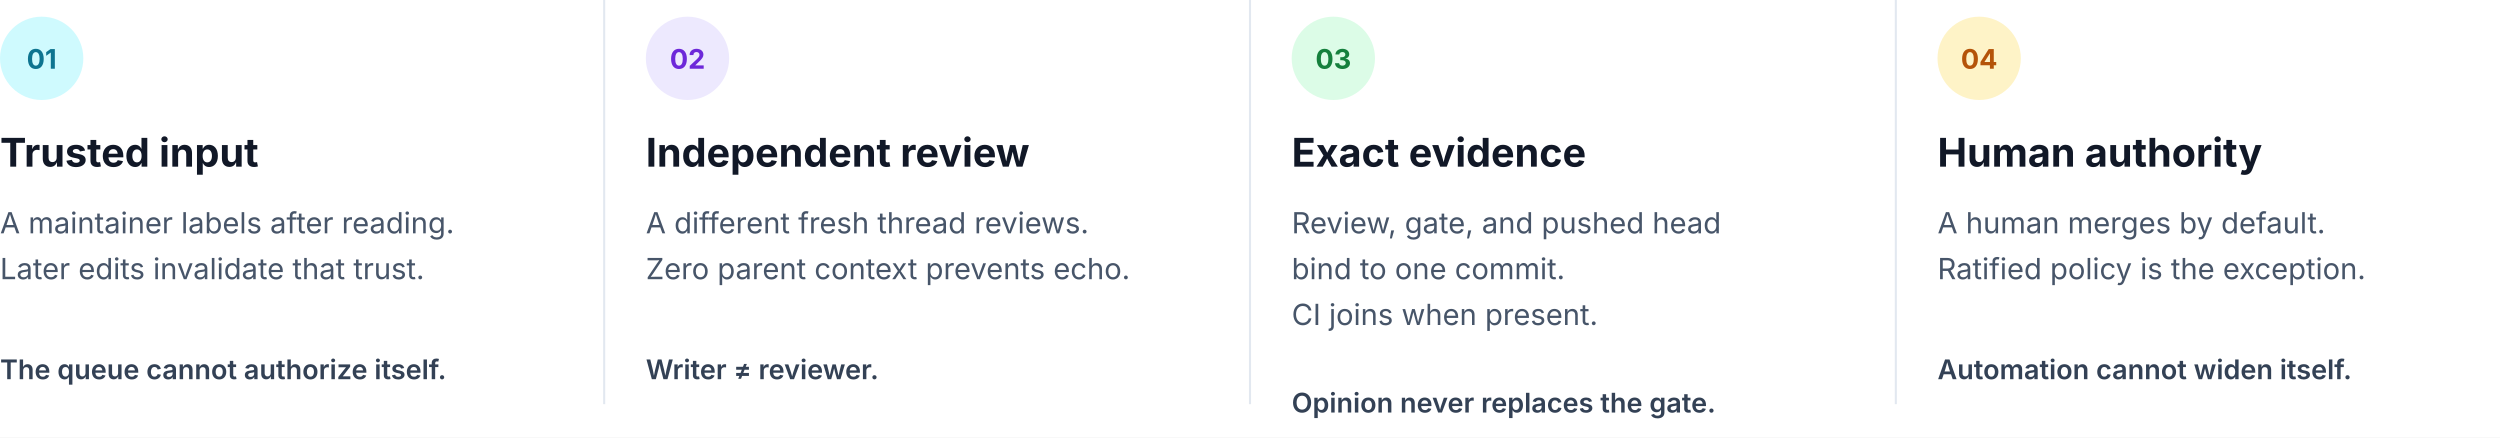
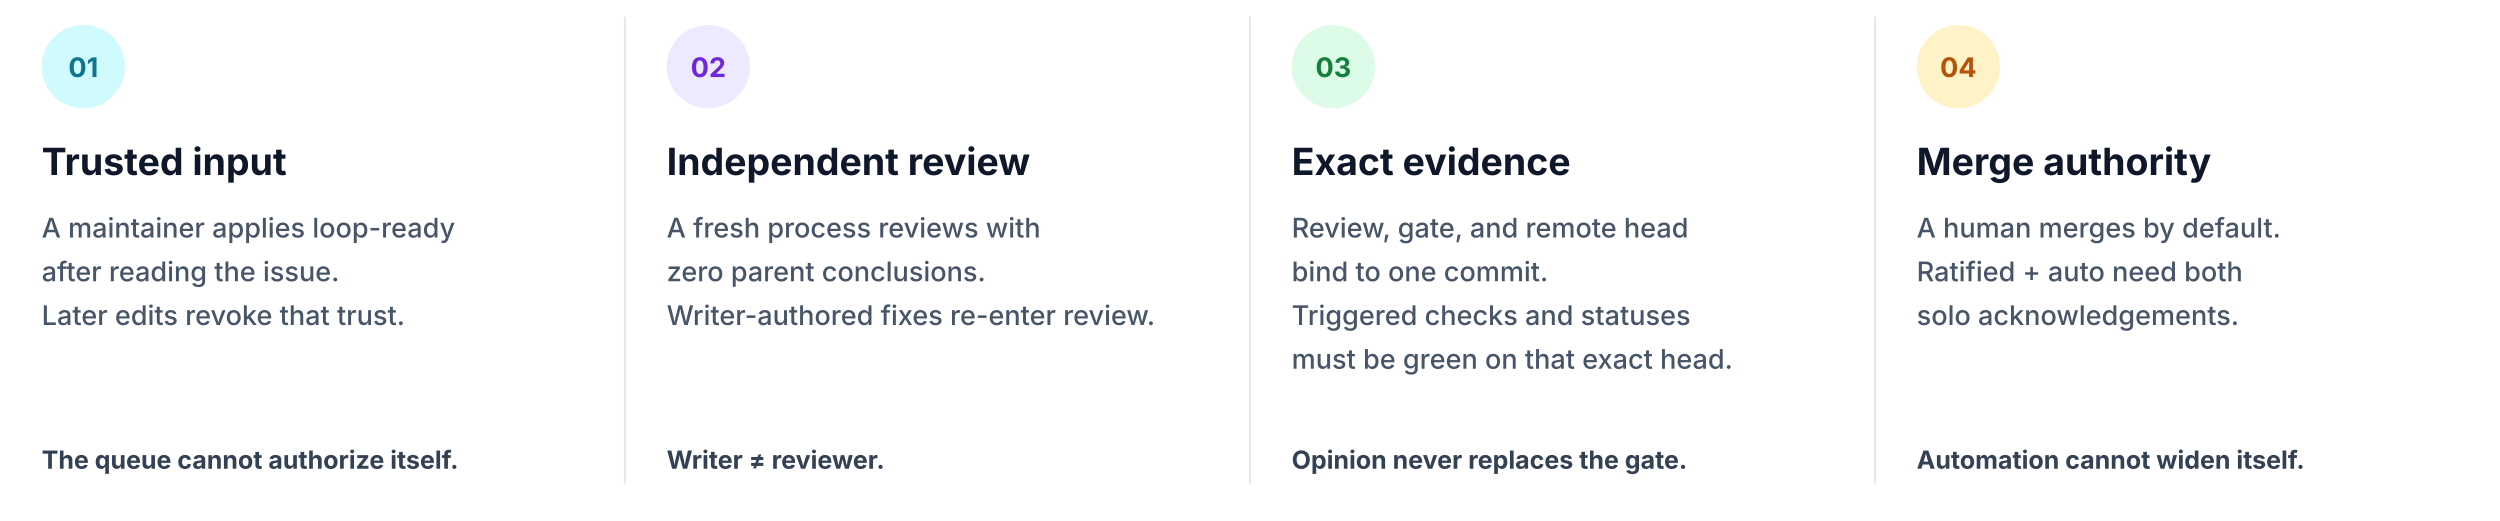
- <svg xmlns="http://www.w3.org/2000/svg" width="1200" height="210" viewBox="0 0 1200 210" role="img" aria-labelledby="title desc">
+ <svg xmlns="http://www.w3.org/2000/svg" width="1200" height="250" viewBox="0 0 1200 250" role="img" aria-labelledby="title desc">
  <style>
-     .number { font: 700 13px Inter, ui-sans-serif, system-ui, sans-serif; }
-     .title { fill: #111827; font: 700 19px Inter, ui-sans-serif, system-ui, sans-serif; }
-     .copy { fill: #475569; font: 400 14px Inter, ui-sans-serif, system-ui, sans-serif; }
-     .rule { fill: #334155; font: 600 13px Inter, ui-sans-serif, system-ui, sans-serif; }
+     .bg { fill: #ffffff; }
+     .divider { stroke: #e2e8f0; stroke-width: 1; }
+     .number { font: 750 13px Inter, ui-sans-serif, system-ui, sans-serif; }
+     .title { fill: #0f172a; font: 700 18px Inter, ui-sans-serif, system-ui, sans-serif; }
+     .copy { fill: #475569; font: 450 13px Inter, ui-sans-serif, system-ui, sans-serif; }
+     .rule { fill: #334155; font: 650 12px Inter, ui-sans-serif, system-ui, sans-serif; }
+     @media (prefers-color-scheme: dark) {
+       .bg { fill: #0d1117; }
+       .divider { stroke: #30363d; }
+       .title { fill: #f0f6fc; }
+       .copy { fill: #b1bac4; }
+       .rule { fill: #d0d7de; }
+     }
  </style>
-   <rect width="1200" height="210" fill="#ffffff" />
-   <g transform="translate(0 8)">
+   <rect class="bg" width="1200" height="250" />
+   <g transform="translate(20 12)">
    <circle cx="20" cy="20" r="20" fill="#cffafe" />
    <text x="20" y="25" text-anchor="middle" class="number" fill="#0e7490">01</text>
    <text x="0" y="72" class="title">Trusted input</text>
-     <text x="0" y="104" class="copy">A maintainer labels after reading.</text>
-     <text x="0" y="126" class="copy">Later edits invalidate that trust.</text>
-     <text x="0" y="174" class="rule">The queue cannot authorize itself.</text>
+     <text x="0" y="102" class="copy">A maintainer applies loop-ready</text>
+     <text x="0" y="123" class="copy">after reading the issue.</text>
+     <text x="0" y="144" class="copy">Later edits revoke that trust.</text>
+     <text x="0" y="213" class="rule">The queue cannot authorize itself.</text>
  </g>
-   <line x1="290" y1="0" x2="290" y2="194" stroke="#e2e8f0" />
-   <g transform="translate(310 8)">
+   <line x1="300" y1="8" x2="300" y2="232" class="divider" />
+   <g transform="translate(320 12)">
    <circle cx="20" cy="20" r="20" fill="#ede9fe" />
    <text x="20" y="25" text-anchor="middle" class="number" fill="#6d28d9">02</text>
    <text x="0" y="72" class="title">Independent review</text>
-     <text x="0" y="104" class="copy">A different fresh thread reviews.</text>
-     <text x="0" y="126" class="copy">Zero parent context prevents echo.</text>
-     <text x="0" y="174" class="rule">Writer ≠ reviewer.</text>
+     <text x="0" y="102" class="copy">A fresh process reviews with</text>
+     <text x="0" y="123" class="copy">zero parent conclusions.</text>
+     <text x="0" y="144" class="copy">Writer-authored fixes re-enter review.</text>
+     <text x="0" y="213" class="rule">Writer ≠ reviewer.</text>
  </g>
-   <line x1="600" y1="0" x2="600" y2="194" stroke="#e2e8f0" />
-   <g transform="translate(620 8)">
+   <line x1="600" y1="8" x2="600" y2="232" class="divider" />
+   <g transform="translate(620 12)">
    <circle cx="20" cy="20" r="20" fill="#dcfce7" />
    <text x="20" y="25" text-anchor="middle" class="number" fill="#15803d">03</text>
    <text x="0" y="72" class="title">Exact evidence</text>
-     <text x="0" y="104" class="copy">Review, gate, and pushed head</text>
-     <text x="0" y="126" class="copy">bind to one commit.</text>
-     <text x="0" y="148" class="copy">CI joins when present.</text>
-     <text x="0" y="190" class="rule">Opinion never replaces the gate.</text>
+     <text x="0" y="102" class="copy">Review, gate, and remote head</text>
+     <text x="0" y="123" class="copy">bind to one commit.</text>
+     <text x="0" y="144" class="copy">Triggered checks and statuses</text>
+     <text x="0" y="165" class="copy">must be green on that exact head.</text>
+     <text x="0" y="213" class="rule">Opinion never replaces the gate.</text>
  </g>
-   <line x1="910" y1="0" x2="910" y2="194" stroke="#e2e8f0" />
-   <g transform="translate(930 8)">
+   <line x1="900" y1="8" x2="900" y2="232" class="divider" />
+   <g transform="translate(920 12)">
    <circle cx="20" cy="20" r="20" fill="#fef3c7" />
    <text x="20" y="25" text-anchor="middle" class="number" fill="#b45309">04</text>
-     <text x="0" y="72" class="title">Human authority</text>
-     <text x="0" y="104" class="copy">A human merges by default.</text>
-     <text x="0" y="126" class="copy">Ratified policy is the exception.</text>
-     <text x="0" y="174" class="rule">Automation cannot widen itself.</text>
+     <text x="0" y="72" class="title">Merge authority</text>
+     <text x="0" y="102" class="copy">A human merges by default.</text>
+     <text x="0" y="123" class="copy">Ratified + auto need both</text>
+     <text x="0" y="144" class="copy">solo acknowledgements.</text>
+     <text x="0" y="213" class="rule">Automation cannot widen itself.</text>
  </g>
</svg>
